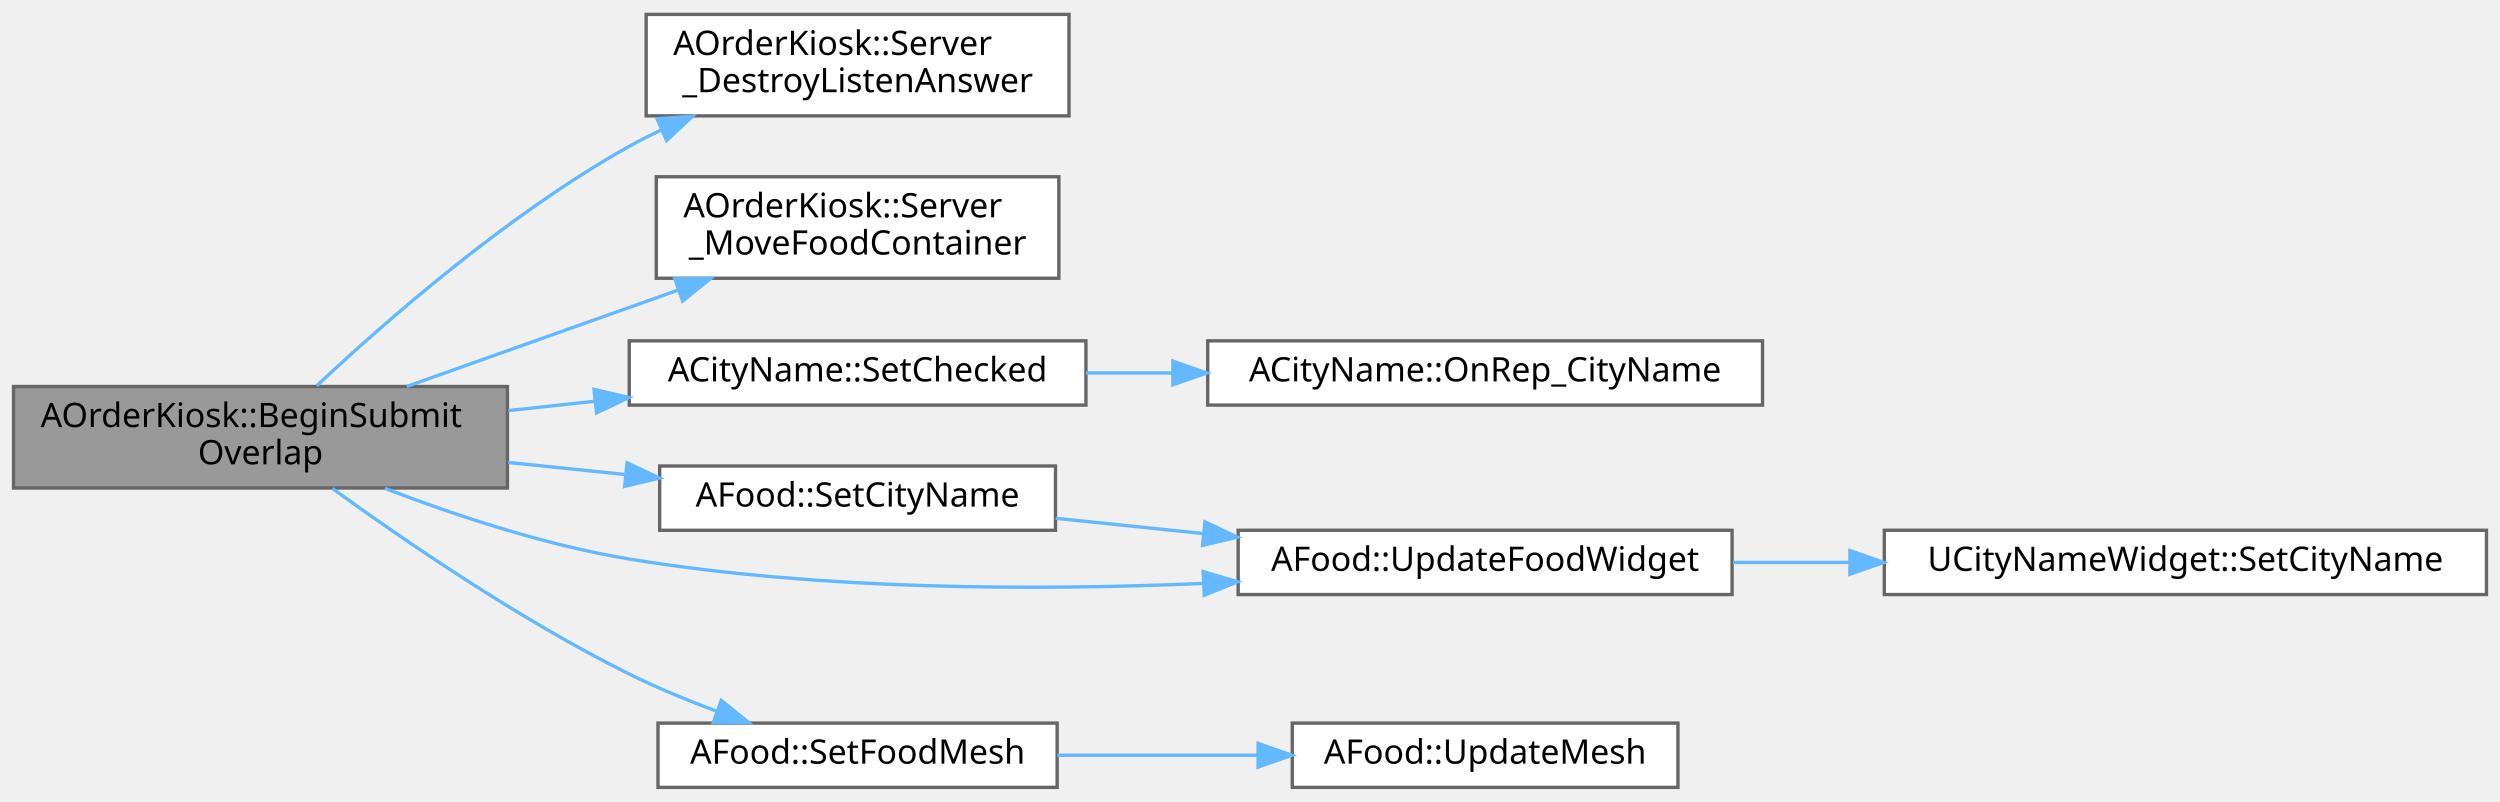
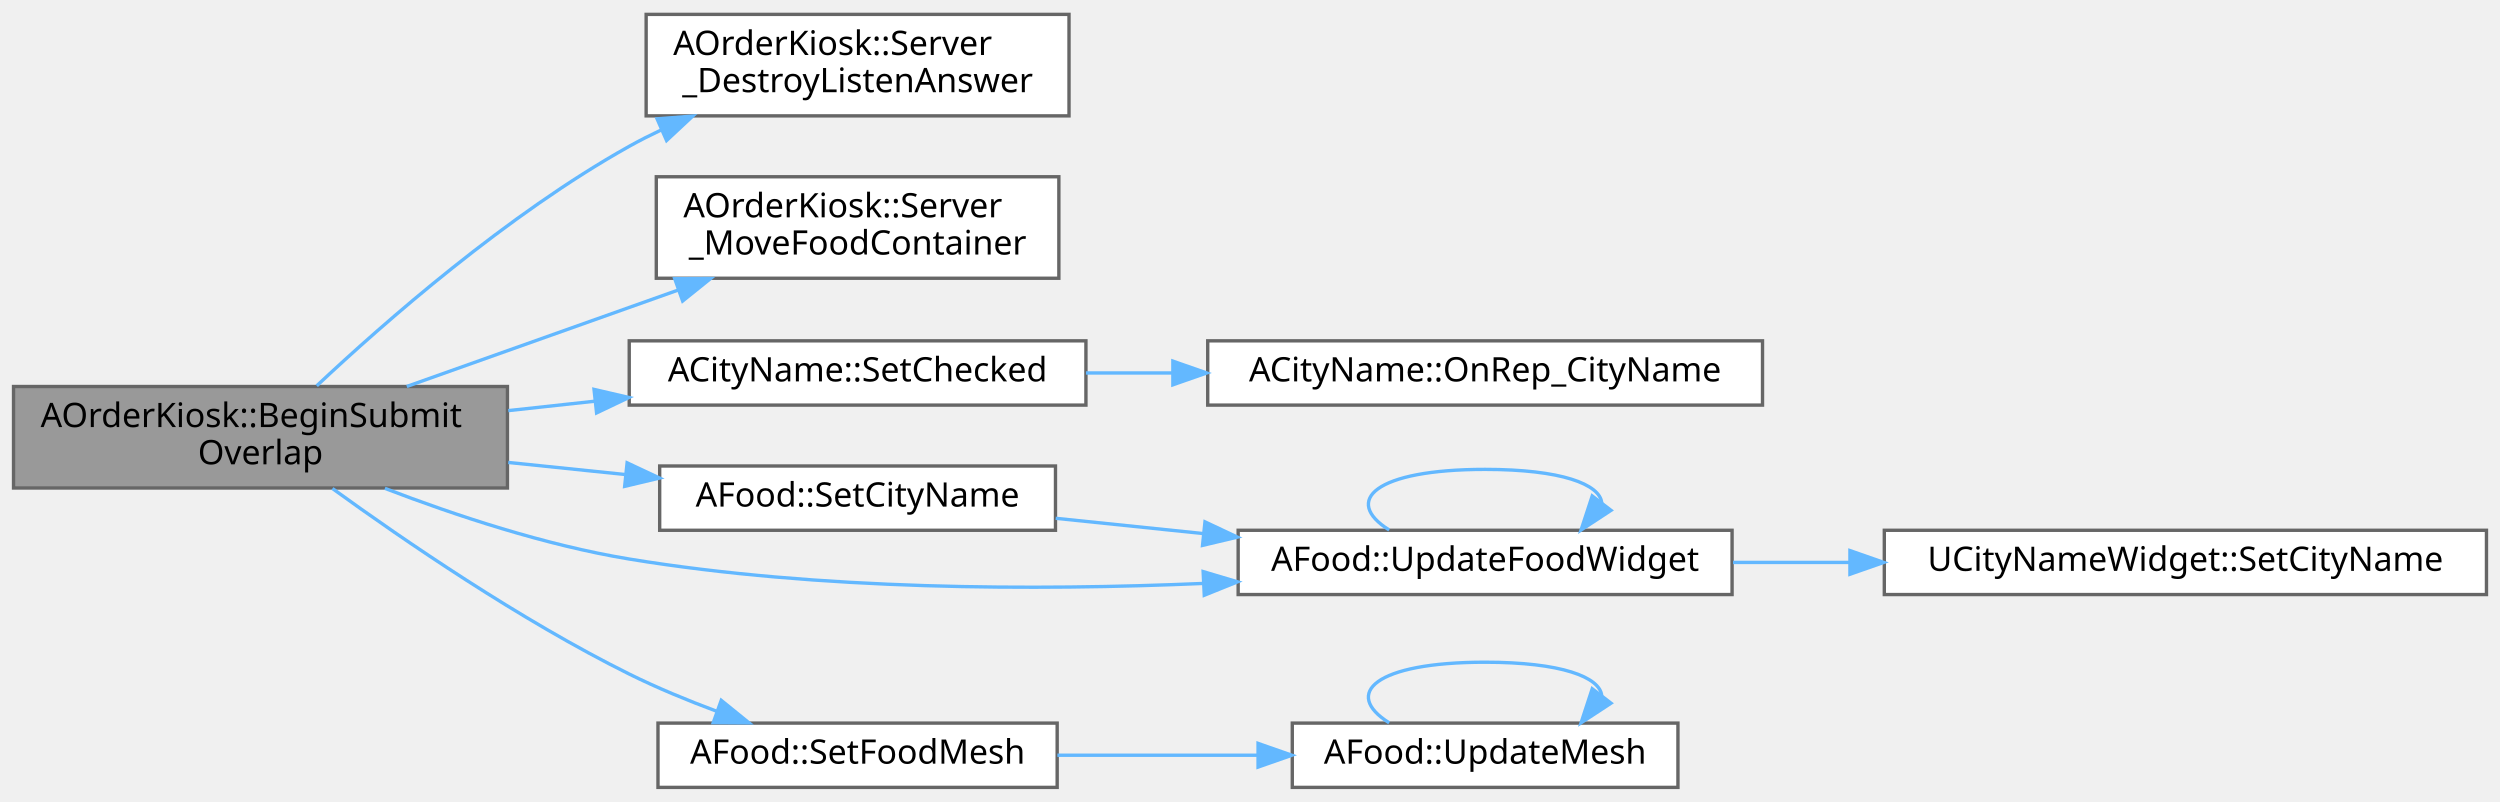
<svg xmlns="http://www.w3.org/2000/svg" xmlns:xlink="http://www.w3.org/1999/xlink" width="739pt" height="237pt" viewBox="0.00 0.00 739.00 236.50">
  <g id="graph0" class="graph" transform="scale(1 1) rotate(0) translate(4 232.5)">
    <g id="Node000001" class="node">
      <g id="a_Node000001">
        <a xlink:title=" ">
          <polygon fill="#999999" stroke="#666666" points="146,-118.5 0,-118.5 0,-88.5 146,-88.5 146,-118.5" />
          <text text-anchor="start" x="8" y="-106.5" font-family="Malgun Gothic" font-size="10.00">AOrderKiosk::BeginSubmit</text>
          <text text-anchor="middle" x="73" y="-95.5" font-family="Malgun Gothic" font-size="10.00">Overlap</text>
        </a>
      </g>
    </g>
    <g id="Node000002" class="node">
      <g id="a_Node000002">
        <a xlink:href="classAOrderKiosk.html#a9f1020f87f0826672d51b173a49a9433" target="_top" xlink:title=" ">
          <polygon fill="white" stroke="#666666" points="312,-228.5 187,-228.5 187,-198.5 312,-198.5 312,-228.5" />
          <text text-anchor="start" x="195" y="-216.5" font-family="Malgun Gothic" font-size="10.00">AOrderKiosk::Server</text>
          <text text-anchor="middle" x="249.5" y="-205.5" font-family="Malgun Gothic" font-size="10.00">_DestroyListenAnswer</text>
        </a>
      </g>
    </g>
    <g id="edge1_Node000001_Node000002" class="edge">
      <g id="a_edge1_Node000001_Node000002">
        <a xlink:title=" ">
          <path fill="none" stroke="#63b8ff" d="M89.63,-118.71C109.63,-137.48 146.01,-169.4 182,-189.5 185.04,-191.2 188.22,-192.81 191.48,-194.35" />
          <polygon fill="#63b8ff" stroke="#63b8ff" points="190.23,-197.62 200.79,-198.44 193.04,-191.21 190.23,-197.62" />
        </a>
      </g>
    </g>
    <g id="Node000003" class="node">
      <g id="a_Node000003">
        <a xlink:href="classAOrderKiosk.html#af18b42c73d78d234af55aaabd8dc32f6" target="_top" xlink:title=" ">
          <polygon fill="white" stroke="#666666" points="309,-180.5 190,-180.5 190,-150.5 309,-150.5 309,-180.5" />
          <text text-anchor="start" x="198" y="-168.5" font-family="Malgun Gothic" font-size="10.00">AOrderKiosk::Server</text>
          <text text-anchor="middle" x="249.5" y="-157.5" font-family="Malgun Gothic" font-size="10.00">_MoveFoodContainer</text>
        </a>
      </g>
    </g>
    <g id="edge2_Node000001_Node000003" class="edge">
      <g id="a_edge2_Node000001_Node000003">
        <a xlink:title=" ">
          <path fill="none" stroke="#63b8ff" d="M116.24,-118.51C140.39,-127.09 170.87,-137.92 196.49,-147.02" />
          <polygon fill="#63b8ff" stroke="#63b8ff" points="195.45,-150.36 206.04,-150.41 197.79,-143.77 195.45,-150.36" />
        </a>
      </g>
    </g>
    <g id="Node000004" class="node">
      <g id="a_Node000004">
        <a xlink:href="classACityName.html#a89e8cbcd9550602a73487f6c4da07aee" target="_top" xlink:title=" ">
          <polygon fill="white" stroke="#666666" points="317,-132 182,-132 182,-113 317,-113 317,-132" />
          <text text-anchor="middle" x="249.5" y="-120" font-family="Malgun Gothic" font-size="10.00">ACityName::SetChecked</text>
        </a>
      </g>
    </g>
    <g id="edge3_Node000001_Node000004" class="edge">
      <g id="a_edge3_Node000001_Node000004">
        <a xlink:title=" ">
          <path fill="none" stroke="#63b8ff" d="M146.24,-111.37C154.73,-112.29 163.41,-113.24 171.96,-114.17" />
          <polygon fill="#63b8ff" stroke="#63b8ff" points="171.59,-117.65 181.91,-115.25 172.35,-110.69 171.59,-117.65" />
        </a>
      </g>
    </g>
    <g id="Node000006" class="node">
      <g id="a_Node000006">
        <a xlink:href="classAFood.html#aebbad5e8b1fcc27be5d30e4e67bcf4f1" target="_top" xlink:title=" ">
          <polygon fill="white" stroke="#666666" points="308,-95 191,-95 191,-76 308,-76 308,-95" />
          <text text-anchor="middle" x="249.5" y="-83" font-family="Malgun Gothic" font-size="10.00">AFood::SetCityName</text>
        </a>
      </g>
    </g>
    <g id="edge5_Node000001_Node000006" class="edge">
      <g id="a_edge5_Node000001_Node000006">
        <a xlink:title=" ">
          <path fill="none" stroke="#63b8ff" d="M146.24,-96.05C157.65,-94.87 169.42,-93.66 180.72,-92.49" />
          <polygon fill="#63b8ff" stroke="#63b8ff" points="181.37,-95.94 190.96,-91.44 180.65,-88.98 181.37,-95.94" />
        </a>
      </g>
    </g>
    <g id="Node000007" class="node">
      <g id="a_Node000007">
        <a xlink:href="classAFood.html#a1464bf50b3bc86d1a231f264a79105a3" target="_top" xlink:title="Widget에 음식 이름 업데이트">
          <polygon fill="white" stroke="#666666" points="508,-76 362,-76 362,-57 508,-57 508,-76" />
          <text text-anchor="middle" x="435" y="-64" font-family="Malgun Gothic" font-size="10.00">AFood::UpdateFoodWidget</text>
        </a>
      </g>
    </g>
-     <g id="edge10_Node000001_Node000007" class="edge">
-       <g id="a_edge10_Node000001_Node000007">
+     <g id="edge12_Node000001_Node000007" class="edge">
+       <g id="a_edge12_Node000001_Node000007">
        <a xlink:title=" ">
          <path fill="none" stroke="#63b8ff" d="M109.77,-88.39C130.46,-80.46 157.23,-71.57 182,-67.5 238.14,-58.28 302.27,-58.16 351.79,-60.29" />
          <polygon fill="#63b8ff" stroke="#63b8ff" points="351.65,-63.79 361.81,-60.76 351.98,-56.79 351.65,-63.79" />
        </a>
      </g>
    </g>
    <g id="Node000009" class="node">
      <g id="a_Node000009">
        <a xlink:href="classAFood.html#a54c42f8e64c7767fa98c0380a4df1bfc" target="_top" xlink:title=" ">
          <polygon fill="white" stroke="#666666" points="308.5,-19 190.5,-19 190.5,0 308.5,0 308.5,-19" />
          <text text-anchor="middle" x="249.5" y="-7" font-family="Malgun Gothic" font-size="10.00">AFood::SetFoodMesh</text>
        </a>
      </g>
    </g>
-     <g id="edge8_Node000001_Node000009" class="edge">
-       <g id="a_edge8_Node000001_Node000009">
+     <g id="edge9_Node000001_Node000009" class="edge">
+       <g id="a_edge9_Node000001_Node000009">
        <a xlink:title=" ">
          <path fill="none" stroke="#63b8ff" d="M94.27,-88.34C115.37,-73.06 149.78,-49.49 182,-33.5 190.15,-29.46 199.15,-25.74 207.83,-22.51" />
          <polygon fill="#63b8ff" stroke="#63b8ff" points="209.2,-25.73 217.43,-19.06 206.84,-19.14 209.2,-25.73" />
        </a>
      </g>
    </g>
    <g id="Node000005" class="node">
      <g id="a_Node000005">
        <a xlink:href="classACityName.html#afb840062569e287c1d844fb468d80455" target="_top" xlink:title=" ">
          <polygon fill="white" stroke="#666666" points="517,-132 353,-132 353,-113 517,-113 517,-132" />
          <text text-anchor="middle" x="435" y="-120" font-family="Malgun Gothic" font-size="10.00">ACityName::OnRep_CityName</text>
        </a>
      </g>
    </g>
    <g id="edge4_Node000004_Node000005" class="edge">
      <g id="a_edge4_Node000004_Node000005">
        <a xlink:title=" ">
          <path fill="none" stroke="#63b8ff" d="M317.01,-122.5C325.34,-122.5 333.97,-122.5 342.6,-122.5" />
          <polygon fill="#63b8ff" stroke="#63b8ff" points="342.7,-126 352.7,-122.5 342.7,-119 342.7,-126" />
        </a>
      </g>
    </g>
    <g id="edge6_Node000006_Node000007" class="edge">
      <g id="a_edge6_Node000006_Node000007">
        <a xlink:title=" ">
          <path fill="none" stroke="#63b8ff" d="M308.06,-79.54C321.89,-78.11 336.94,-76.55 351.66,-75.03" />
          <polygon fill="#63b8ff" stroke="#63b8ff" points="352.19,-78.49 361.77,-73.98 351.47,-71.53 352.19,-78.49" />
        </a>
      </g>
    </g>
+     <g id="edge8_Node000007_Node000007" class="edge">
+       <g id="a_edge8_Node000007_Node000007">
+         <a xlink:title=" ">
+           <path fill="none" stroke="#63b8ff" d="M406.64,-76.08C392.84,-84.73 402.3,-94 435,-94 457.48,-94 468.98,-89.62 469.48,-84.07" />
+           <polygon fill="#63b8ff" stroke="#63b8ff" points="472.22,-81.89 463.36,-76.08 466.66,-86.15 472.22,-81.89" />
+         </a>
+       </g>
+     </g>
    <g id="Node000008" class="node">
      <g id="a_Node000008">
        <a xlink:href="classUCityNameWidget.html#a02793042eefe1fbface31d2dd47cbb10" target="_top" xlink:title=" ">
          <polygon fill="white" stroke="#666666" points="731,-76 553,-76 553,-57 731,-57 731,-76" />
          <text text-anchor="middle" x="642" y="-64" font-family="Malgun Gothic" font-size="10.00">UCityNameWidget::SetCityName</text>
        </a>
      </g>
    </g>
    <g id="edge7_Node000007_Node000008" class="edge">
      <g id="a_edge7_Node000007_Node000008">
        <a xlink:title=" ">
          <path fill="none" stroke="#63b8ff" d="M508.28,-66.5C519.42,-66.5 531.09,-66.5 542.69,-66.5" />
          <polygon fill="#63b8ff" stroke="#63b8ff" points="542.84,-70 552.84,-66.5 542.84,-63 542.84,-70" />
        </a>
      </g>
    </g>
    <g id="Node000010" class="node">
      <g id="a_Node000010">
        <a xlink:href="classAFood.html#a58fae67693e4a4d080a03afa4d77b361" target="_top" xlink:title="음식 메시 업데이트 (DataTable에서 로드)">
          <polygon fill="white" stroke="#666666" points="492,-19 378,-19 378,0 492,0 492,-19" />
          <text text-anchor="middle" x="435" y="-7" font-family="Malgun Gothic" font-size="10.00">AFood::UpdateMesh</text>
        </a>
      </g>
    </g>
-     <g id="edge9_Node000009_Node000010" class="edge">
-       <g id="a_edge9_Node000009_Node000010">
+     <g id="edge10_Node000009_Node000010" class="edge">
+       <g id="a_edge10_Node000009_Node000010">
        <a xlink:title=" ">
          <path fill="none" stroke="#63b8ff" d="M308.56,-9.5C327.34,-9.5 348.31,-9.5 367.64,-9.5" />
          <polygon fill="#63b8ff" stroke="#63b8ff" points="367.88,-13 377.88,-9.5 367.88,-6 367.88,-13" />
        </a>
      </g>
    </g>
+     <g id="edge11_Node000010_Node000010" class="edge">
+       <g id="a_edge11_Node000010_Node000010">
+         <a xlink:title=" ">
+           <path fill="none" stroke="#63b8ff" d="M406.64,-19.08C392.84,-27.73 402.3,-37 435,-37 457.48,-37 468.98,-32.62 469.48,-27.07" />
+           <polygon fill="#63b8ff" stroke="#63b8ff" points="472.22,-24.89 463.36,-19.08 466.66,-29.15 472.22,-24.89" />
+         </a>
+       </g>
+     </g>
  </g>
</svg>
